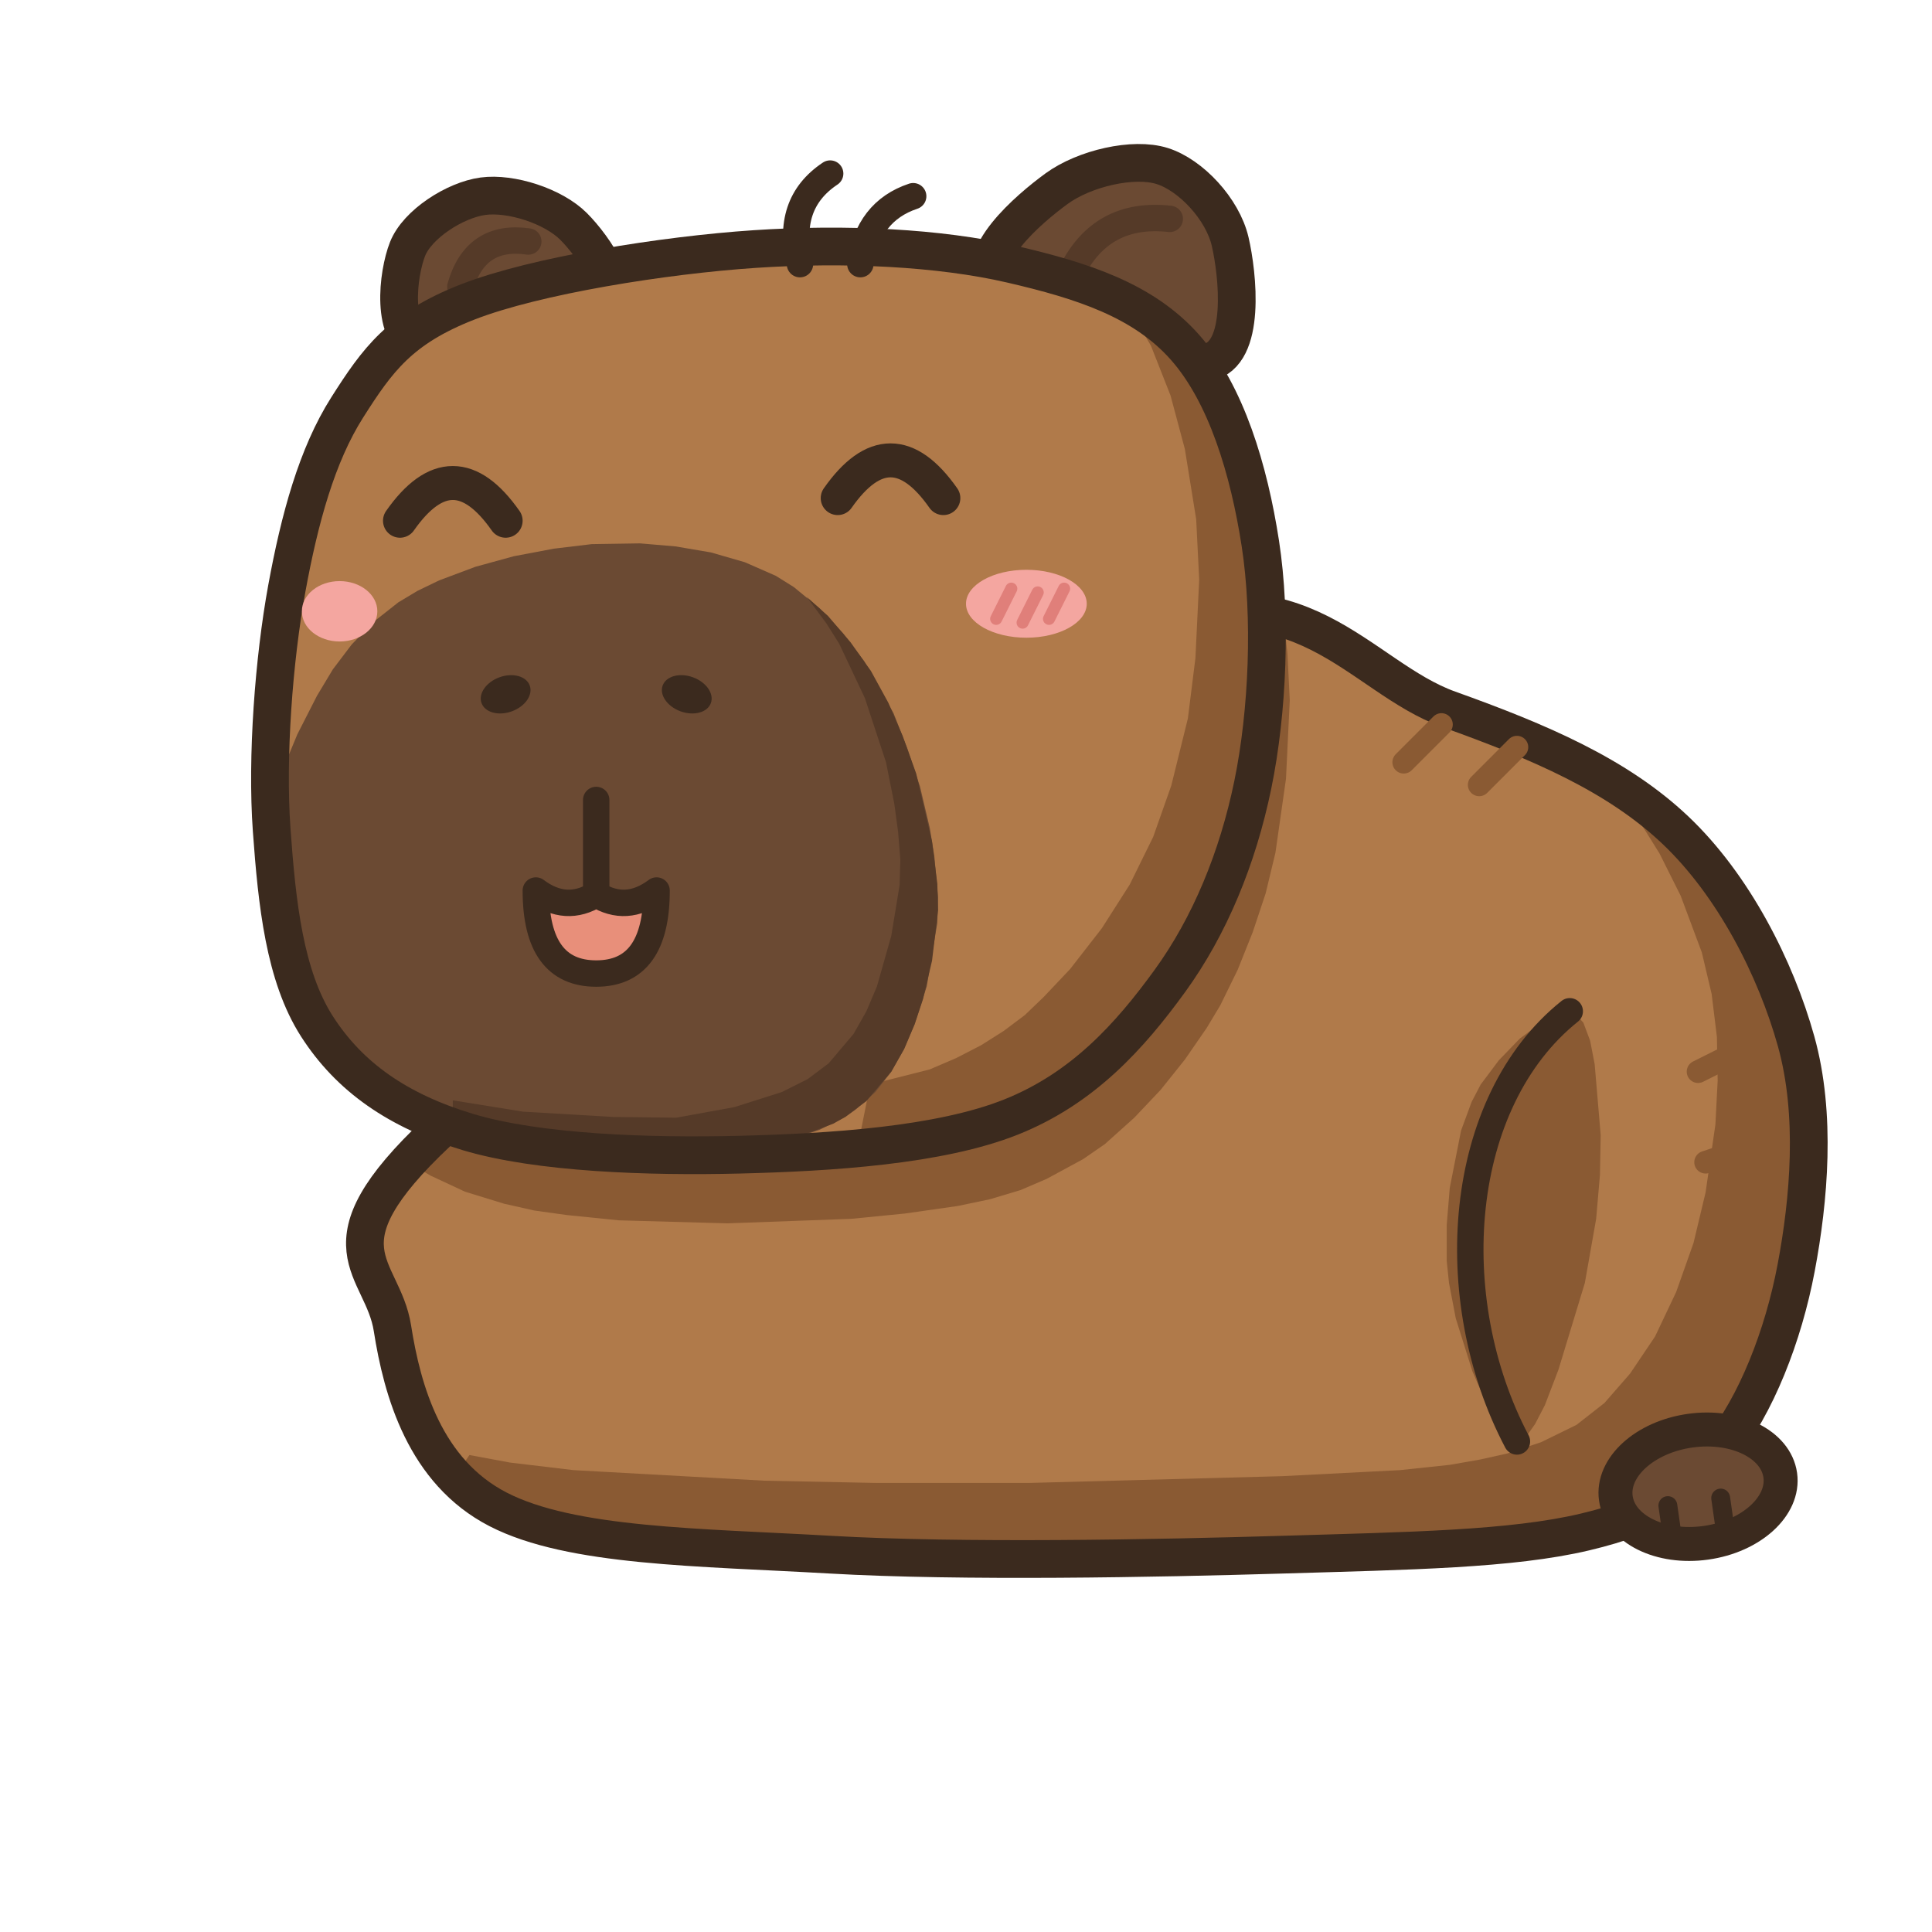
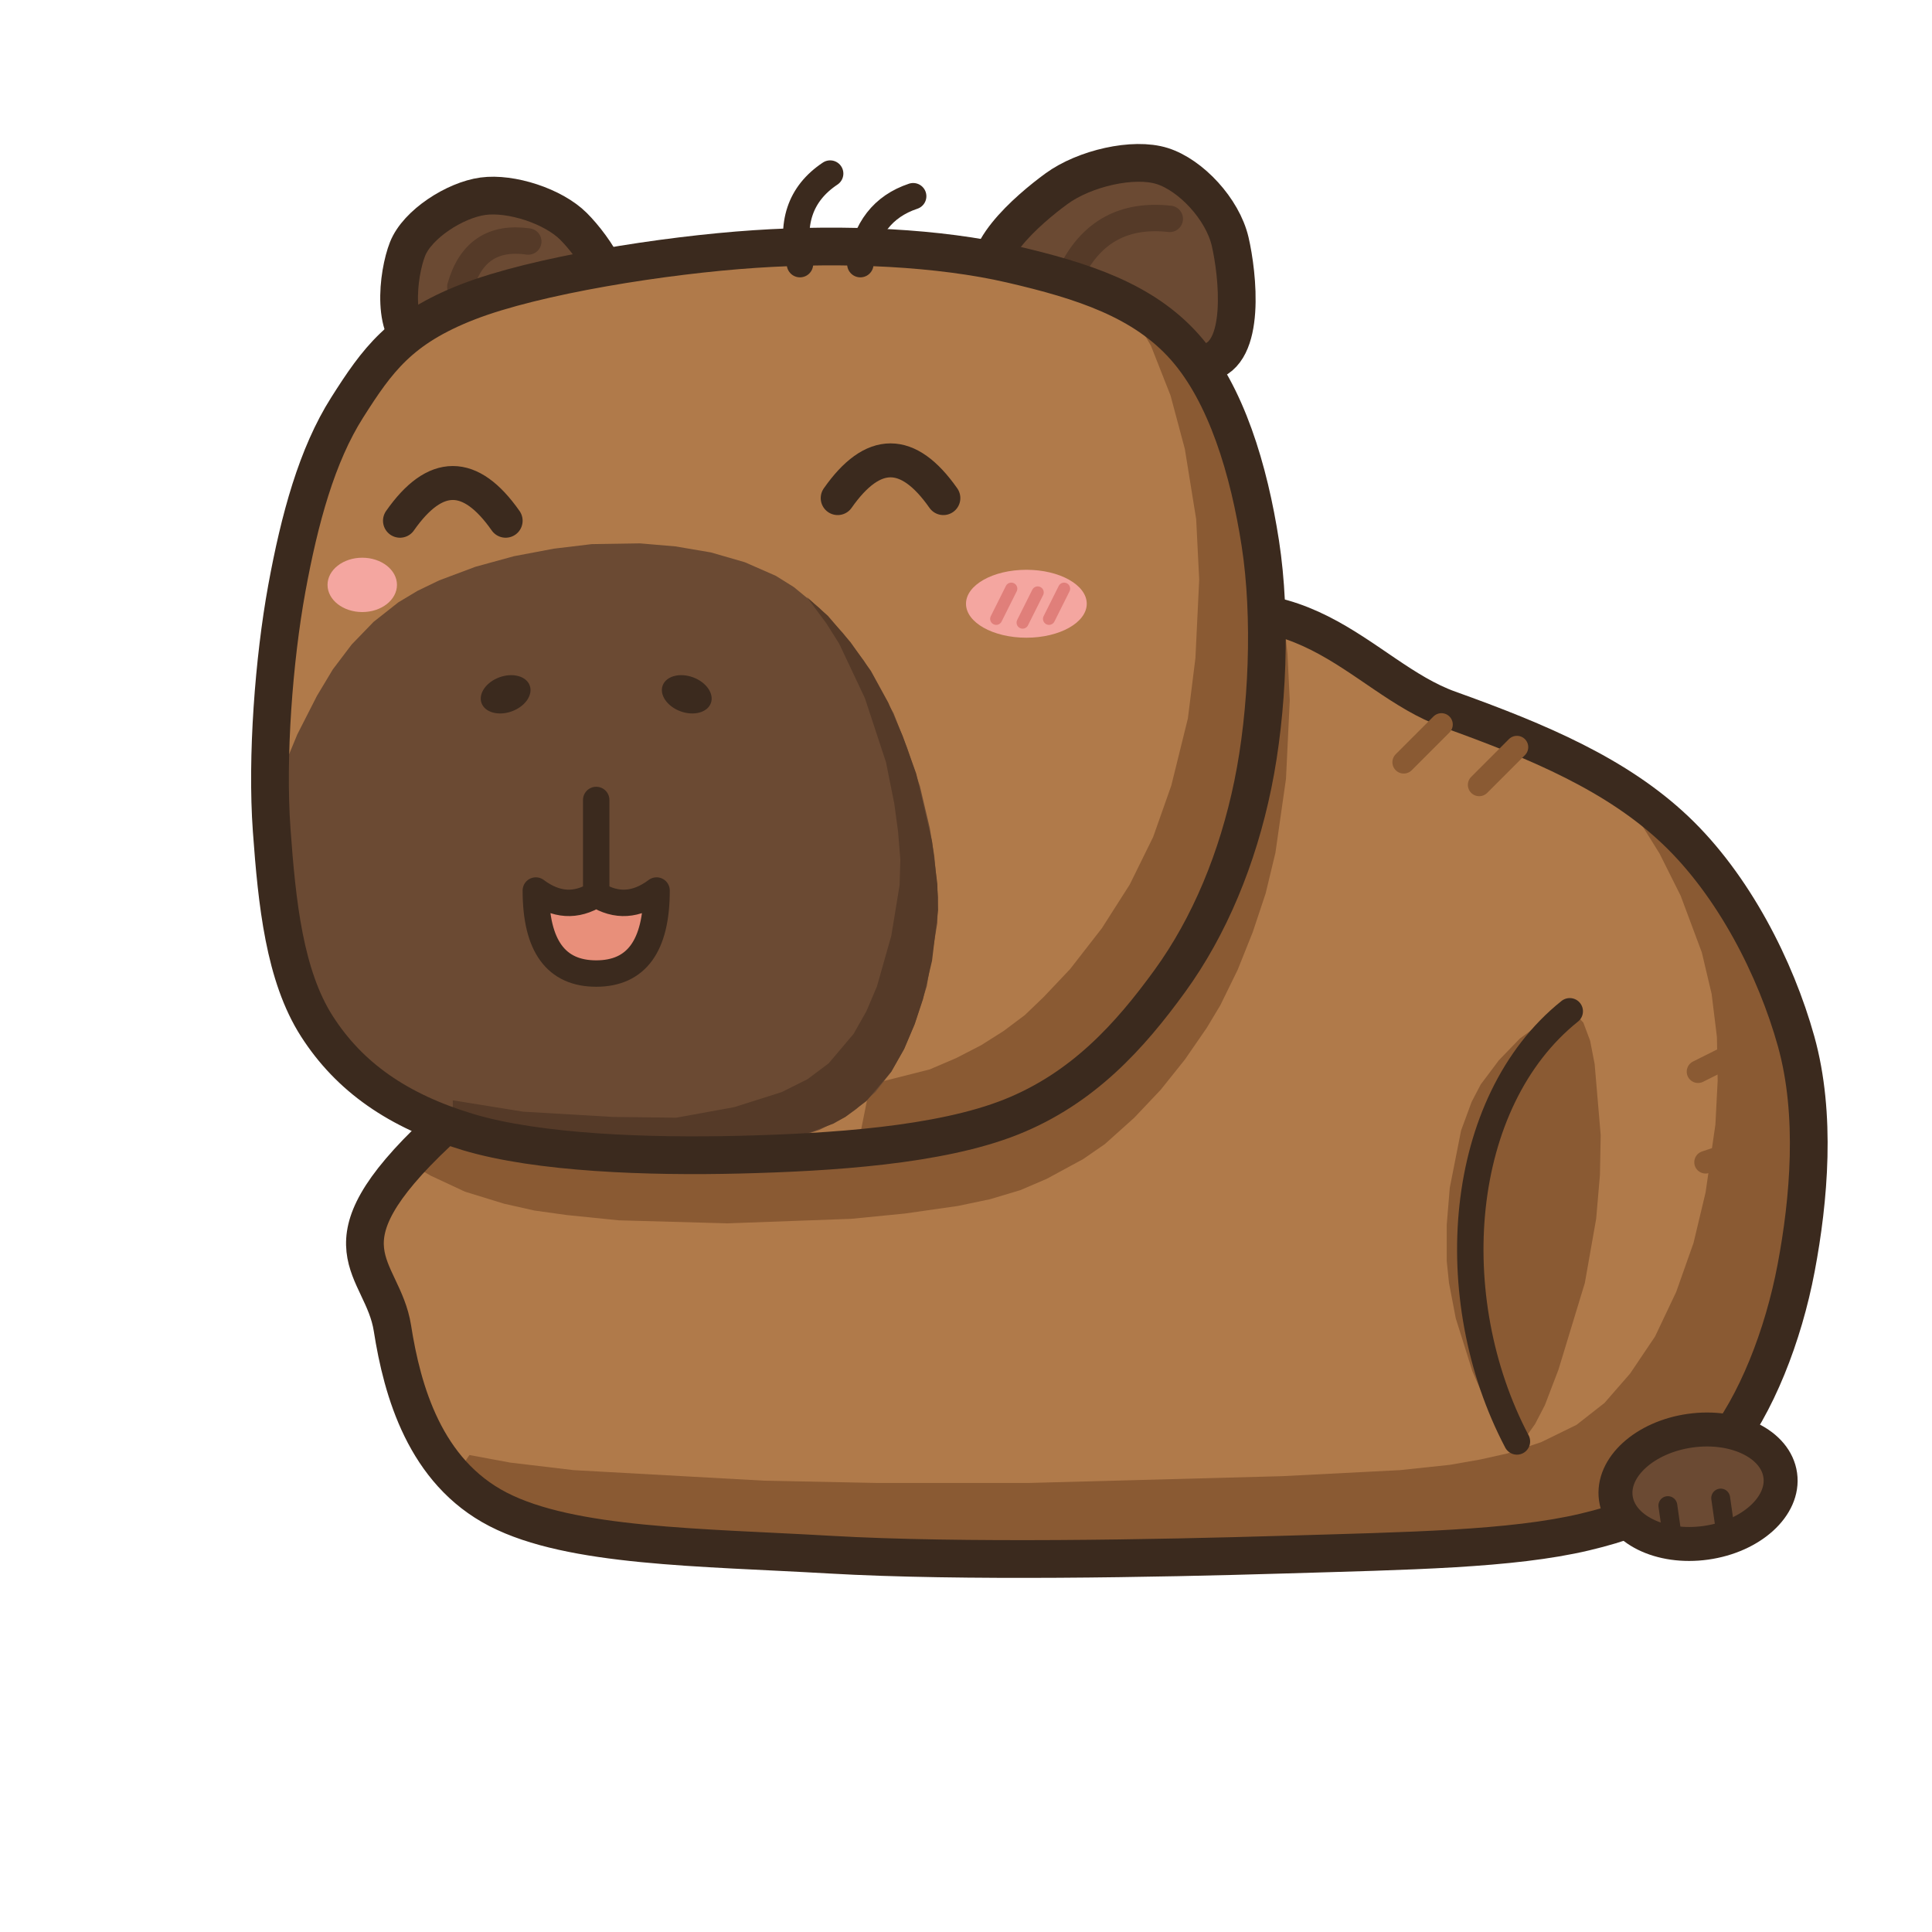
<svg xmlns="http://www.w3.org/2000/svg" viewBox="0 0 256 256">
  <path d="M150 84C172.3 74.7 180 89.7 192 94C204 98.3 214.3 102.7 222 110C229.7 117.3 235.3 128.3 238 138C240.7 147.7 239.7 159 238 168C236.3 177 232.7 186.2 228 192C223.3 197.8 219.7 200.7 210 203C200.3 205.3 186.7 205.5 170 206C153.3 206.5 127.3 207 110 206C92.7 205 75.7 205 66 200C56.3 195 53.3 184.3 52 176C50.7 167.7 41.7 165.3 58 150C74.3 134.7 127.7 93.3 150 84Z" fill="#B07A4A" />
  <path d="M60.3 195.6 L64.3 199 L67.9 200.9 L72.2 202.3 L77 203.4 L82.3 204.2 L91 205 L120.5 206.4 L136.2 206.6 L152.2 206.4 L192.6 205.2 L199.8 204.6 L206.2 203.8 L211.7 202.6 L216.2 201.1 L219.8 199.4 L222.8 197.4 L225.4 195 L228 192 L230.5 188.4 L232.8 184.2 L234.7 179.6 L236.4 174.7 L237.7 169.7 L238.8 162.7 L239.4 157.1 L239.6 151.3 L239.4 145.5 L238.8 141.7 L238 138 L236.2 132.5 L233.8 126.8 L231.9 123.1 L228.6 117.8 L226.1 114.5 L223.4 111.4 L220.5 108.7 L217.4 106.2 L213.2 103.4 L216.6 107.8 L219.9 113.1 L222.7 118.7 L225.5 126.2 L226.8 131.7 L227.5 137.4 L227.6 143.2 L227.3 149 L226 158 L224.4 164.7 L222.1 171.2 L219.3 177.1 L216 182 L212.6 185.9 L208.9 188.8 L204.2 191.1 L199.7 192.6 L196.1 193.4 L192.1 194.1 L185.5 194.8 L169.9 195.6 L136.3 196.5 L116.2 196.5 L101.3 196.2 L76 194.8 L67.6 193.8 L62.2 192.8Z" fill="#8A5A33" />
  <path d="M54 154 L57.1 155.8 L61.6 157.9 L66.8 159.5 L70.8 160.4 L75.1 161 L82 161.7 L96.4 162.1 L112.8 161.5 L119.9 160.8 L126.9 159.8 L131.2 158.9 L135.2 157.7 L138.7 156.2 L143.5 153.6 L146.4 151.6 L150.3 148.1 L153.8 144.4 L157 140.4 L159.9 136.2 L161.7 133.2 L164 128.5 L166 123.5 L167.7 118.4 L169 113 L170.4 103.2 L170.9 92.8 L170.6 86.7 L170.1 82 L167.2 81.3 L164.3 81 L161.1 81.1 L157.7 81.6 L154 82.5 L150 84 L145.5 86.1 L134.6 92.2 L128.5 96.1 L115.4 104.9 L101.8 114.8 L88.4 124.8 L76.1 134.5 L65.7 143.1 L58 150Z" fill="#8A5A33" />
  <path d="M207.4 134 L205.1 134.9 L201.4 137.6 L198.6 140.5 L196.2 143.7 L195 146 L193.6 149.8 L192.1 157.4 L191.7 162.3 L191.7 167.1 L192 170 L192.9 174.7 L195.1 181.7 L197.1 186.3 L199.1 189.7 L200.4 190.8 L201 191 L202.2 190.4 L203.4 188.7 L204.7 186.2 L206.5 181.5 L210 170 L211.5 161.5 L212 155.7 L212.1 150.4 L211.3 141 L210.7 137.9 L209.8 135.5 L208.5 134.1Z" fill="#8A5A33" />
  <path d="M150 84C172.3 74.7 180 89.7 192 94C204 98.3 214.3 102.7 222 110C229.7 117.3 235.3 128.3 238 138C240.7 147.7 239.7 159 238 168C236.3 177 232.7 186.2 228 192C223.3 197.8 219.7 200.7 210 203C200.3 205.3 186.7 205.5 170 206C153.3 206.5 127.3 207 110 206C92.7 205 75.7 205 66 200C56.3 195 53.3 184.3 52 176C50.7 167.7 41.7 165.3 58 150C74.3 134.7 127.7 93.3 150 84Z" fill="none" stroke="#3B2A1E" stroke-width="5" stroke-linecap="round" stroke-linejoin="round" />
  <path d="M208 134 C193 146 191 172 201 191" fill="none" stroke="#3B2A1E" stroke-width="3.5" stroke-linecap="round" stroke-linejoin="round" />
  <path d="M186 101 L191 96 M196 104 L201 99 M225 142 L231 139 M226 154 L232 152" fill="none" stroke="#8A5A33" stroke-width="3" stroke-linecap="round" stroke-linejoin="round" />
  <ellipse cx="225" cy="197" rx="11" ry="7.5" transform="rotate(-8 225 197)" fill="#6B4A33" stroke="#3B2A1E" stroke-width="4.5" />
  <path d="M221 199.5 L221.5 203 M228 198.5 L228.5 202" fill="none" stroke="#3B2A1E" stroke-width="2.5" stroke-linecap="round" stroke-linejoin="round" />
  <path d="M56 46C51.7 44.5 52.7 36.3 54 33C55.3 29.7 60.3 26.5 64 26C67.7 25.5 73.3 27.3 76 30C78.7 32.7 83.3 39.3 80 42C76.7 44.7 60.3 47.5 56 46Z" fill="#6B4A33" stroke="#3B2A1E" stroke-width="5" stroke-linejoin="round" stroke-linecap="round" />
  <path d="M61 38 Q63 31 70 32" fill="none" stroke="#553A28" stroke-width="3.5" stroke-linecap="round" stroke-linejoin="round" />
  <path d="M132 38C128.7 34.2 136.3 27.7 140 25C143.7 22.3 150.2 20.8 154 22C157.8 23.2 162 27.7 163 32C164 36.3 165.2 47 160 48C154.8 49 135.3 41.8 132 38Z" fill="#6B4A33" stroke="#3B2A1E" stroke-width="5" stroke-linejoin="round" stroke-linecap="round" />
  <path d="M142 36 Q146 28 155 29" fill="none" stroke="#553A28" stroke-width="3.5" stroke-linecap="round" stroke-linejoin="round" />
  <path d="M62 40C71 36.5 88 33.8 100 33C112 32.2 124.5 32.8 134 35C143.5 37.2 151.5 39.8 157 46C162.5 52.2 165.5 62.3 167 72C168.5 81.7 168 94.3 166 104C164 113.7 160.3 122.7 155 130C149.7 137.3 143.5 144.2 134 148C124.5 151.8 110 152.7 98 153C86 153.3 71.3 152.8 62 150C52.7 147.2 46.3 142.7 42 136C37.7 129.3 36.7 119.7 36 110C35.3 100.3 36.3 87.3 38 78C39.7 68.7 42 60.3 46 54C50 47.7 53 43.5 62 40Z" fill="#B07A4A" />
  <path d="M113.6 152.2 L123.9 150.8 L128.2 149.9 L132.2 148.7 L135.7 147.2 L139 145.5 L142 143.6 L144.8 141.5 L147.3 139.1 L150.8 135.4 L154 131.4 L156.9 127.2 L161 119.5 L164.2 111.1 L165.6 105.8 L166.7 100.2 L167.4 94.2 L167.8 88 L167.6 77.7 L167 72 L166 66.5 L163.5 57.7 L161.5 52.8 L159.8 49.9 L158 47.2 L154.8 43.8 L152.4 42 L148.6 39.8 L150.8 42.9 L152.5 45.8 L155.1 52.4 L157 59.5 L158.5 68.8 L158.9 76.8 L158.4 87.2 L157.4 95.2 L155.2 104.1 L152.8 110.9 L149.7 117.2 L146 123 L141.8 128.4 L138.3 132.1 L135.8 134.5 L133 136.6 L130 138.5 L126.7 140.2 L123.2 141.7 L115.3 143.7Z" fill="#8A5A33" />
  <path d="M39.4 97.3 L35.8 106 L36.8 119 L37.6 124.1 L38.8 129 L39.9 132 L41.2 134.7 L44.7 139.5 L48.9 143.5 L54.1 146.8 L57.1 148.2 L62 150 L69.9 151.7 L81.4 152.8 L94.6 153.1 L100 152.2 L104.5 151.1 L108.6 149.7 L112 148 L113.4 147 L116 144.7 L118.1 142 L119.8 139 L121.2 135.7 L122.8 130.7 L124.2 122.3 L124.3 118.9 L123.8 113.4 L123.2 109.7 L121.9 104.2 L120.2 99.1 L118.4 94.5 L114.5 87.6 L111.7 83.9 L108.6 80.6 L105.2 77.8 L102.8 76.3 L98.7 74.5 L94.2 73.2 L89.5 72.4 L84.8 72 L78.4 72.1 L73.4 72.7 L68.1 73.7 L63 75.1 L58.2 76.9 L55.3 78.3 L52.8 79.8 L49.5 82.4 L46.6 85.4 L44.1 88.7 L42 92.2Z" fill="#6B4A33" />
  <path d="M60 149.3 L65.7 151 L74.3 152.3 L83.8 152.9 L95.1 153 L100 152.2 L104.5 151.1 L110.4 148.9 L112 148 L114.8 145.9 L118.1 142 L119.8 139 L121.2 135.7 L122.3 132.4 L123.5 127.3 L124.3 120.6 L124.2 117.1 L123.5 111.5 L121.4 102.5 L119.6 97.5 L117.7 93.1 L115.4 88.9 L112.7 85.1 L109.7 81.6 L106.9 79.1 L109.5 82.6 L111.2 85.3 L114.6 92.5 L117.4 101 L118.5 106.5 L119 110.2 L119.3 113.9 L119.2 117.3 L118.1 124 L116.2 130.7 L114.8 134 L113.1 137 L109.8 140.9 L107 143 L103.6 144.7 L97.3 146.7 L89.6 148.1 L81.2 148 L69.3 147.3 L60 145.8Z" fill="#553A28" />
  <path d="M62 40C71 36.5 88 33.8 100 33C112 32.2 124.5 32.8 134 35C143.5 37.2 151.5 39.8 157 46C162.5 52.2 165.5 62.3 167 72C168.5 81.7 168 94.3 166 104C164 113.7 160.3 122.7 155 130C149.7 137.3 143.5 144.2 134 148C124.5 151.8 110 152.7 98 153C86 153.3 71.3 152.8 62 150C52.7 147.2 46.3 142.7 42 136C37.7 129.3 36.7 119.7 36 110C35.3 100.3 36.3 87.3 38 78C39.7 68.7 42 60.3 46 54C50 47.7 53 43.5 62 40Z" fill="none" stroke="#3B2A1E" stroke-width="5" stroke-linecap="round" stroke-linejoin="round" />
  <path d="M106 35 Q104 27 110 23 M114 35 Q115 28 121 26" fill="none" stroke="#3B2A1E" stroke-width="3.5" stroke-linecap="round" stroke-linejoin="round" />
  <ellipse cx="136" cy="80" rx="8" ry="4.5" fill="#F4A6A0" />
-   <ellipse cx="45" cy="81" rx="5" ry="4" fill="#F4A6A0" />
+   <ellipse cx="48" cy="77.5" rx="4.6" ry="3.6" fill="#F4A6A0" />
  <path d="M132 82 L134 78 M135.5 82.5 L137.5 78.5 M139 82 L141 78" fill="none" stroke="#E07F7A" stroke-width="1.6" stroke-linecap="round" stroke-linejoin="round" />
  <path d="M53 69 Q60 59 67 69M111 66 Q118 56 125 66" fill="none" stroke="#3B2A1E" stroke-width="4.5" stroke-linecap="round" stroke-linejoin="round" />
  <ellipse cx="67" cy="92" rx="3.4" ry="2.4" transform="rotate(-20 67 92)" fill="#3B2A1E" />
  <ellipse cx="91" cy="92" rx="3.4" ry="2.4" transform="rotate(20 91 92)" fill="#3B2A1E" />
  <path d="M71 118 Q75 121 79 118.5 Q83 121 87 118 Q87 129 79 129 Q71 129 71 118Z" fill="#E88F7A" stroke="#3B2A1E" stroke-width="3.5" stroke-linejoin="round" />
  <path d="M79 106 L79 118.5" fill="none" stroke="#3B2A1E" stroke-width="3.5" stroke-linecap="round" stroke-linejoin="round" />
</svg>
